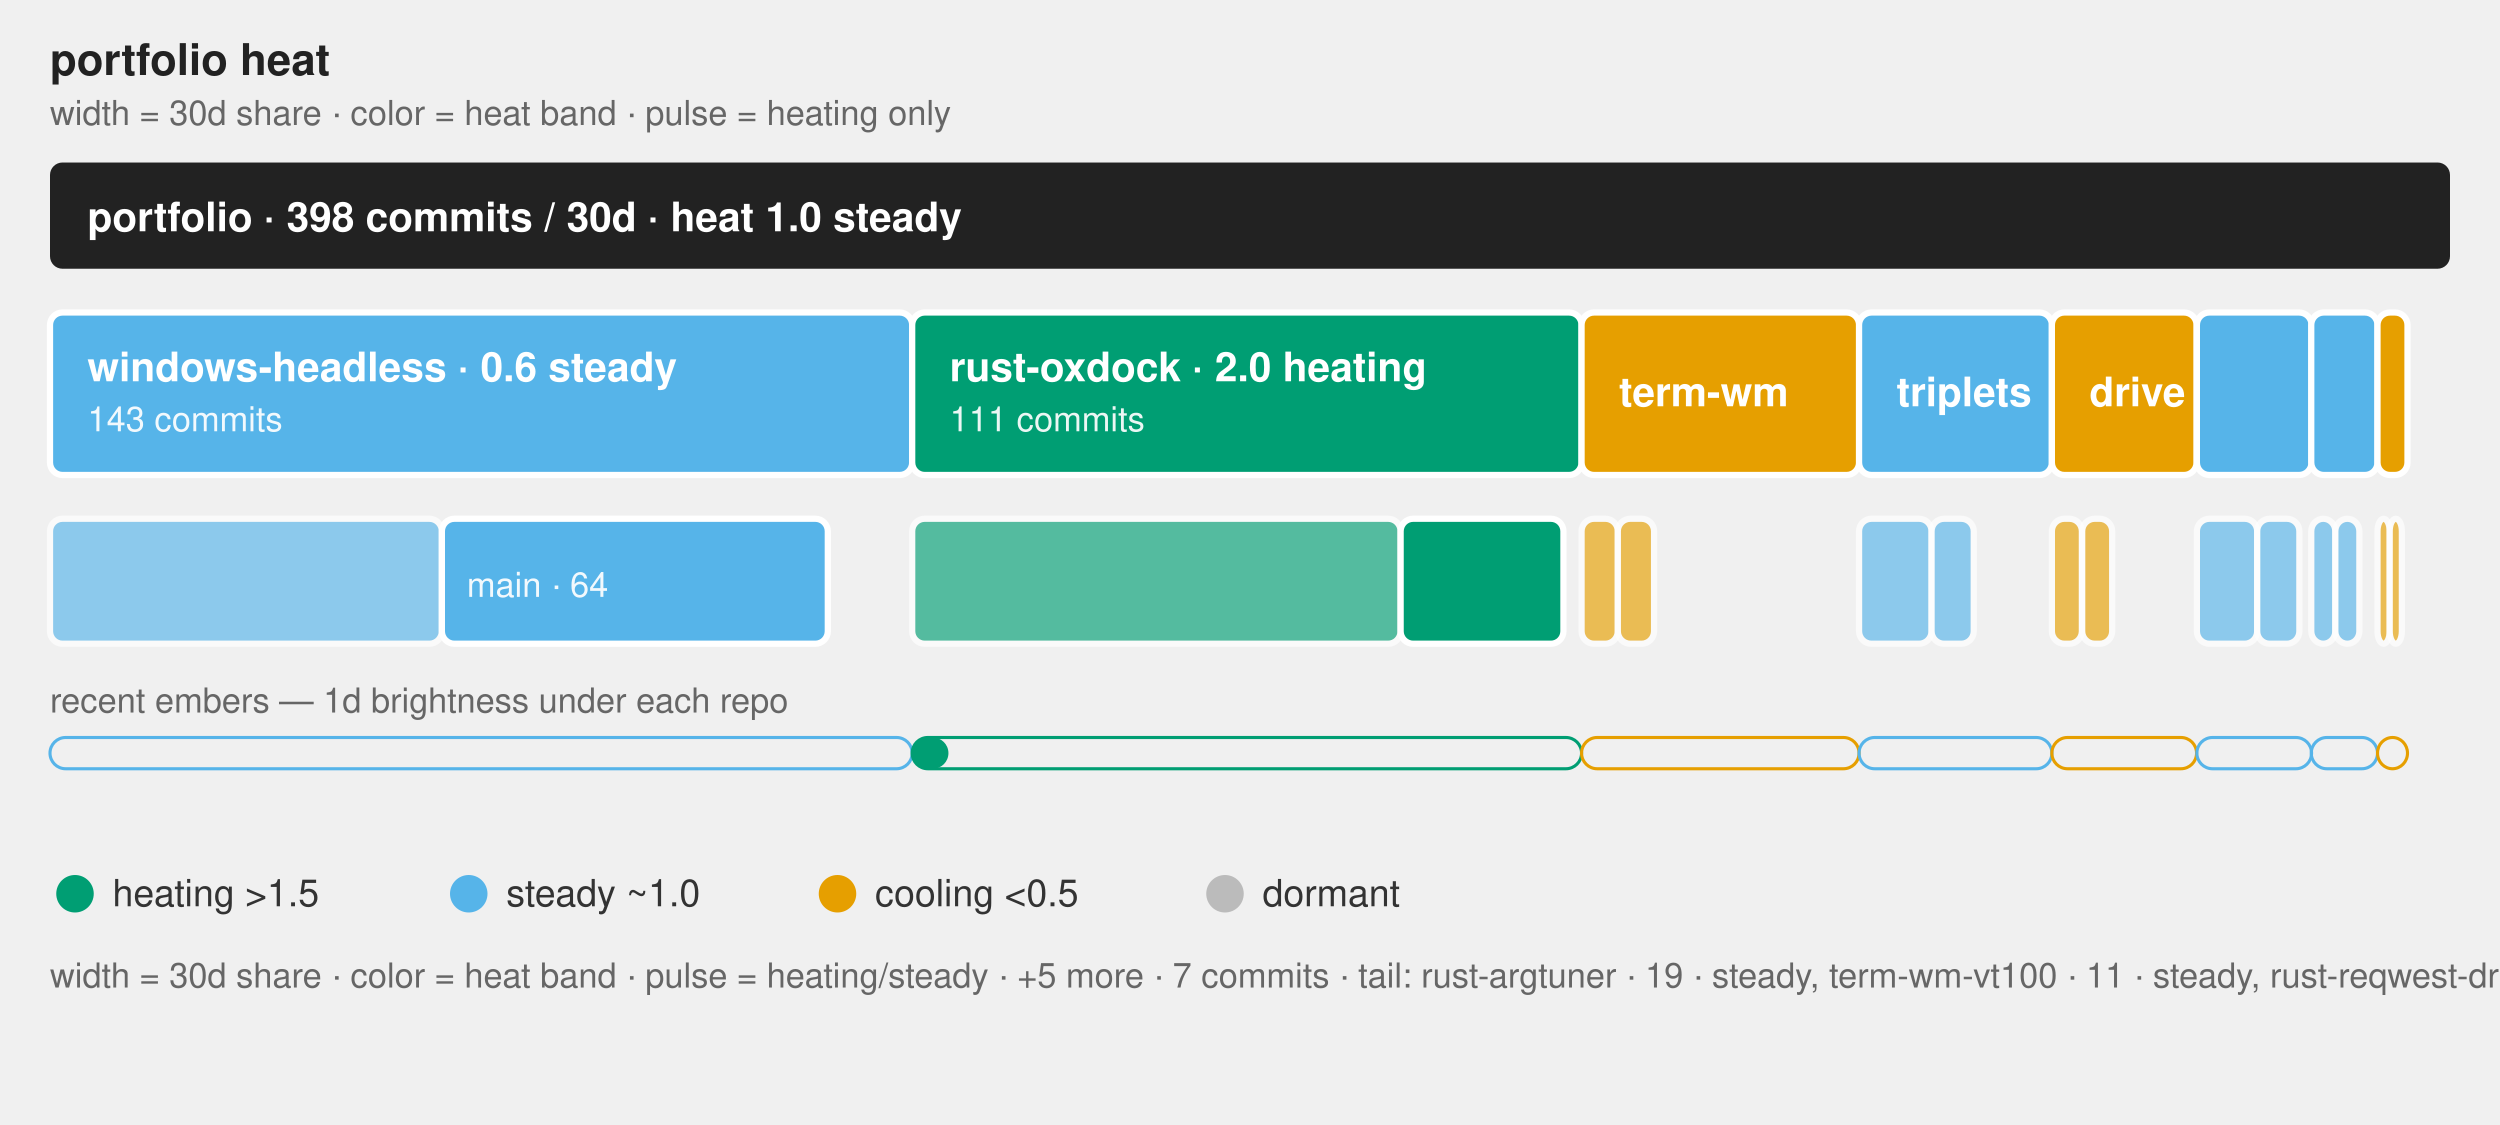
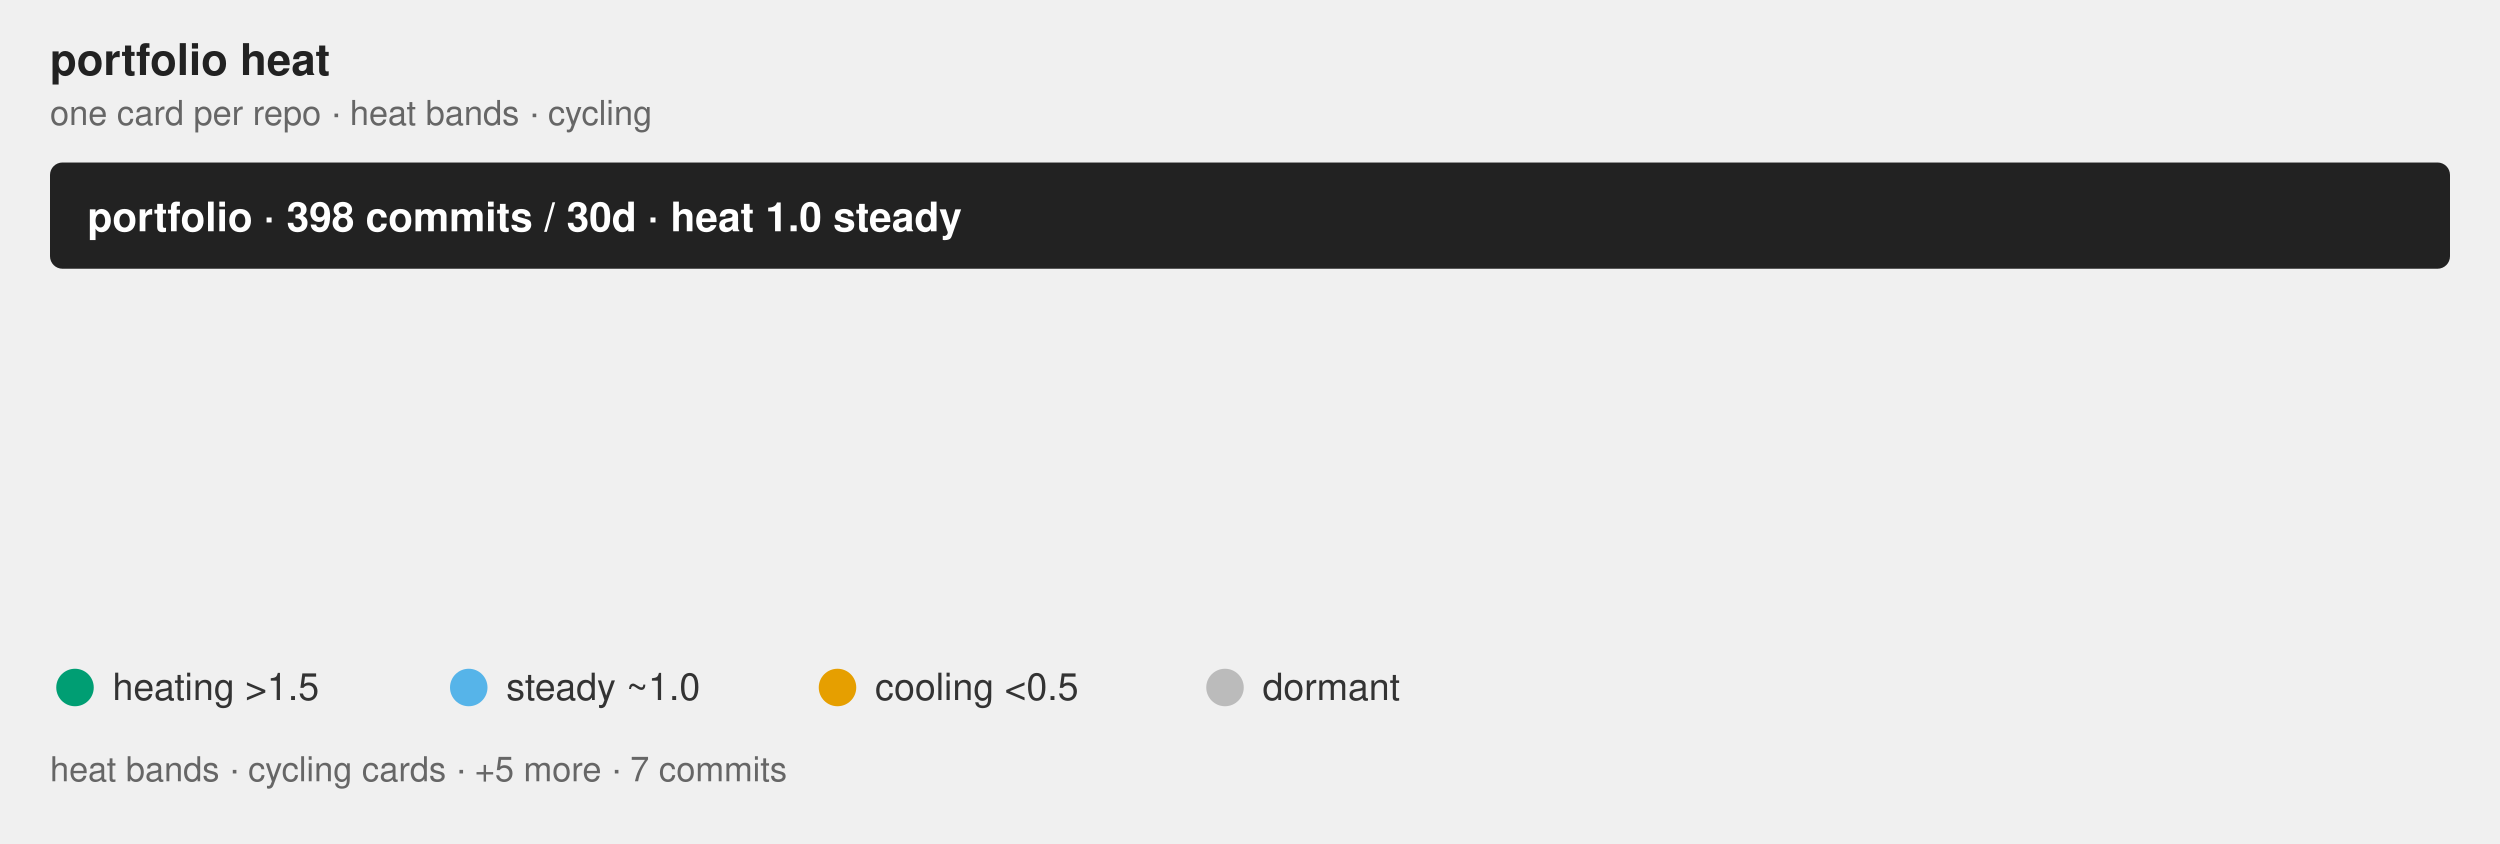
- <svg xmlns="http://www.w3.org/2000/svg" class="flame-svg" viewBox="0 0 800.0 360.0" role="img" font-family="Helvetica, Arial, sans-serif">
+ <svg xmlns="http://www.w3.org/2000/svg" class="flame-svg" viewBox="0 0 800.0 270.0" role="img" font-family="Helvetica, Arial, sans-serif">
  <text x="16" y="24" font-size="14" font-weight="bold" fill="#222">portfolio heat</text>
-   <text x="16" y="40" class="muted">width = 30d share · color = heat band · pulse = heating only</text>
-   <style>.bar{stroke:#fff;stroke-width:2;rx:4}.lbl{fill:#fff;font-size:13px;font-weight:600}.sub{fill:#fff;font-size:11px;opacity:.92}.dim{fill:#333;font-size:12px}.muted{fill:#666;font-size:11px}.pulse{animation:breathe 2.2s ease-in-out infinite}.slow{animation-duration:3.4s}@keyframes breathe{0%,100%{opacity:.95}50%{opacity:.62}}.tour-cap{opacity:0;animation:tour-cap ease-in-out infinite}@keyframes tour-cap{0%{opacity:0}2%{opacity:1}10.5%{opacity:1}12.5%{opacity:0}100%{opacity:0}}.acc-s{transform-box:fill-box;transform-origin:left center}@media (prefers-reduced-motion:reduce){.pulse,.tour-cap,.flame-svg .acc-t,.flame-svg .acc-s{animation:none}}</style>
+   <text x="16" y="40" class="muted">one card per repo · heat bands · cycling</text>
+   <style>.bar{stroke:#fff;stroke-width:2;rx:4}.lbl{fill:#fff;font-size:13px;font-weight:600}.sub{fill:#fff;font-size:11px;opacity:.92}.dim{fill:#333;font-size:12px}.muted{fill:#666;font-size:11px}.pulse{animation:breathe 2.2s ease-in-out infinite}.slow{animation-duration:3.4s}@keyframes breathe{0%,100%{opacity:.95}50%{opacity:.62}}.halo{transform-box:fill-box;transform-origin:center;animation:halo 2.2s ease-out infinite}@keyframes halo{0%{opacity:.75;transform:scale(1)}100%{opacity:0;transform:scale(2.4)}}.card{opacity:0;animation-name:whisk;animation-timing-function:ease-in-out;animation-iteration-count:infinite}.deck .card#r0{opacity:1}@keyframes whisk{0%{opacity:0;transform:translateX(60px)}3%{opacity:1;transform:translateX(0)}10%{opacity:1;transform:translateX(0)}13%{opacity:0;transform:translateX(-60px)}100%{opacity:0;transform:translateX(-60px)}}@media (prefers-reduced-motion:reduce){.pulse,.halo,.card{animation:none}}</style>
  <rect x="16.0" y="52.0" width="768.0" height="34.0" rx="4" fill="#222" />
  <text x="28" y="74.0" class="lbl">portfolio · 398 commits / 30d · heat 1.0 steady</text>
-   <text x="16" y="228.0" class="muted">recent embers — 1d brightness under each repo</text>
-   <style>.acc-t-r0{animation:acct-r0 32.0s ease-in-out infinite}.acc-s-r0{animation:accs-r0 32.0s ease-in-out infinite}@keyframes acct-r0{0.0%{transform:translateX(0.0px)}12.5%{transform:translateX(0.0px)}25.0%{transform:translateX(0.0px)}37.5%{transform:translateX(0.0px)}50.0%{transform:translateX(0.0px)}62.5%{transform:translateX(0.0px)}75.0%{transform:translateX(0.0px)}87.5%{transform:translateX(0.0px)}100.0%{transform:translateX(0.0px)}}@keyframes accs-r0{0.0%{transform:scaleX(1.7186)}12.5%{transform:scaleX(0.5666)}25.0%{transform:scaleX(0.8366)}37.5%{transform:scaleX(0.882)}50.0%{transform:scaleX(0.9064)}62.5%{transform:scaleX(0.9211)}75.0%{transform:scaleX(0.9438)}87.5%{transform:scaleX(0.9602)}100.0%{transform:scaleX(1.7186)}}.acc-t-r1{animation:acct-r1 32.0s ease-in-out infinite}.acc-s-r1{animation:accs-r1 32.0s ease-in-out infinite}@keyframes acct-r1{0.0%{transform:translateX(198.3px)}12.5%{transform:translateX(-119.6px)}25.0%{transform:translateX(-45.1px)}37.5%{transform:translateX(-32.6px)}50.0%{transform:translateX(-25.8px)}62.5%{transform:translateX(-21.8px)}75.0%{transform:translateX(-15.5px)}87.5%{transform:translateX(-11.0px)}100.0%{transform:translateX(198.3px)}}@keyframes accs-r1{0.0%{transform:scaleX(0.6137)}12.5%{transform:scaleX(2.1539)}25.0%{transform:scaleX(0.8366)}37.5%{transform:scaleX(0.882)}50.0%{transform:scaleX(0.9064)}62.5%{transform:scaleX(0.9211)}75.0%{transform:scaleX(0.9438)}87.5%{transform:scaleX(0.9602)}100.0%{transform:scaleX(0.6137)}}.acc-t-r2{animation:acct-r2 32.0s ease-in-out infinite}.acc-s-r2{animation:accs-r2 32.0s ease-in-out infinite}@keyframes acct-r2{0.0%{transform:translateX(115.5px)}12.5%{transform:translateX(127.6px)}25.0%{transform:translateX(-80.1px)}37.5%{transform:translateX(-57.8px)}50.0%{transform:translateX(-45.9px)}62.5%{transform:translateX(-38.7px)}75.0%{transform:translateX(-27.6px)}87.5%{transform:translateX(-19.5px)}100.0%{transform:translateX(115.5px)}}@keyframes accs-r2{0.0%{transform:scaleX(0.6137)}12.5%{transform:scaleX(0.5666)}25.0%{transform:scaleX(2.3775)}37.5%{transform:scaleX(0.882)}50.0%{transform:scaleX(0.9064)}62.5%{transform:scaleX(0.9211)}75.0%{transform:scaleX(0.9438)}87.5%{transform:scaleX(0.9602)}100.0%{transform:scaleX(0.6137)}}.acc-t-r3{animation:acct-r3 32.0s ease-in-out infinite}.acc-s-r3{animation:accs-r3 32.0s ease-in-out infinite}@keyframes acct-r3{0.0%{transform:translateX(81.3px)}12.5%{transform:translateX(89.1px)}25.0%{transform:translateX(42.2px)}37.5%{transform:translateX(-68.3px)}50.0%{transform:translateX(-54.2px)}62.5%{transform:translateX(-45.7px)}75.0%{transform:translateX(-32.5px)}87.5%{transform:translateX(-23.0px)}100.0%{transform:translateX(81.3px)}}@keyframes accs-r3{0.0%{transform:scaleX(0.6137)}12.5%{transform:scaleX(0.5666)}25.0%{transform:scaleX(0.8366)}37.5%{transform:scaleX(2.5426)}50.0%{transform:scaleX(0.9064)}62.5%{transform:scaleX(0.9211)}75.0%{transform:scaleX(0.9438)}87.5%{transform:scaleX(0.9602)}100.0%{transform:scaleX(0.6137)}}.acc-t-r4{animation:acct-r4 32.0s ease-in-out infinite}.acc-s-r4{animation:accs-r4 32.0s ease-in-out infinite}@keyframes acct-r4{0.0%{transform:translateX(57.4px)}12.5%{transform:translateX(62.3px)}25.0%{transform:translateX(32.1px)}37.5%{transform:translateX(26.9px)}50.0%{transform:translateX(-60.0px)}62.5%{transform:translateX(-50.6px)}75.0%{transform:translateX(-36.0px)}87.5%{transform:translateX(-25.5px)}100.0%{transform:translateX(57.4px)}}@keyframes accs-r4{0.0%{transform:scaleX(0.6137)}12.5%{transform:scaleX(0.5666)}25.0%{transform:scaleX(0.8366)}37.5%{transform:scaleX(0.882)}50.0%{transform:scaleX(2.7235)}62.5%{transform:scaleX(0.9211)}75.0%{transform:scaleX(0.9438)}87.5%{transform:scaleX(0.9602)}100.0%{transform:scaleX(0.6137)}}.acc-t-r5{animation:acct-r5 32.0s ease-in-out infinite}.acc-s-r5{animation:accs-r5 32.0s ease-in-out infinite}@keyframes acct-r5{0.0%{transform:translateX(39.5px)}12.5%{transform:translateX(42.2px)}25.0%{transform:translateX(24.5px)}37.5%{transform:translateX(21.5px)}50.0%{transform:translateX(19.8px)}62.5%{transform:translateX(-54.2px)}75.0%{transform:translateX(-38.6px)}87.5%{transform:translateX(-27.3px)}100.0%{transform:translateX(39.5px)}}@keyframes accs-r5{0.0%{transform:scaleX(0.6137)}12.5%{transform:scaleX(0.5666)}25.0%{transform:scaleX(0.8366)}37.5%{transform:scaleX(0.882)}50.0%{transform:scaleX(0.9064)}62.5%{transform:scaleX(2.9139)}75.0%{transform:scaleX(0.9438)}87.5%{transform:scaleX(0.9602)}100.0%{transform:scaleX(0.6137)}}.acc-t-r6{animation:acct-r6 32.0s ease-in-out infinite}.acc-s-r6{animation:accs-r6 32.0s ease-in-out infinite}@keyframes acct-r6{0.0%{transform:translateX(25.4px)}12.5%{transform:translateX(26.4px)}25.0%{transform:translateX(18.6px)}37.5%{transform:translateX(17.2px)}50.0%{transform:translateX(16.4px)}62.5%{transform:translateX(15.9px)}75.0%{transform:translateX(-40.7px)}87.5%{transform:translateX(-28.8px)}100.0%{transform:translateX(25.4px)}}@keyframes accs-r6{0.0%{transform:scaleX(0.6137)}12.5%{transform:scaleX(0.5666)}25.0%{transform:scaleX(0.8366)}37.5%{transform:scaleX(0.882)}50.0%{transform:scaleX(0.9064)}62.5%{transform:scaleX(0.9211)}75.0%{transform:scaleX(3.5786)}87.5%{transform:scaleX(0.9602)}100.0%{transform:scaleX(0.6137)}}.acc-t-r7{animation:acct-r7 32.0s ease-in-out infinite}.acc-s-r7{animation:accs-r7 32.0s ease-in-out infinite}@keyframes acct-r7{0.0%{transform:translateX(17.2px)}12.5%{transform:translateX(17.2px)}25.0%{transform:translateX(15.1px)}37.5%{transform:translateX(14.6px)}50.0%{transform:translateX(14.4px)}62.5%{transform:translateX(14.3px)}75.0%{transform:translateX(14.0px)}87.5%{transform:translateX(-29.6px)}100.0%{transform:translateX(17.2px)}}@keyframes accs-r7{0.0%{transform:scaleX(0.6219)}12.5%{transform:scaleX(0.6219)}25.0%{transform:scaleX(0.8366)}37.5%{transform:scaleX(0.882)}50.0%{transform:scaleX(0.9064)}62.5%{transform:scaleX(0.9211)}75.0%{transform:scaleX(0.9438)}87.5%{transform:scaleX(5.4729)}100.0%{transform:scaleX(0.6219)}}</style>
-   <g class="repo acc-t acc-t-r0">
-     <g class="acc-s acc-s-r0">
-       <rect x="16.0" y="100.0" width="275.9" height="52.0" class="bar pulse slow" fill="#56B4E9" />
-       <rect x="16.0" y="166.0" width="125.4" height="40.0" class="bar pulse slow" fill="#56B4E9" opacity="0.65" />
-       <rect x="141.4" y="166.0" width="123.5" height="40.0" class="bar pulse slow" fill="#56B4E9" opacity="1" />
-       <text x="149.4" y="191.0" class="sub">main · 64</text>
-       <rect x="16.0" y="236.0" width="275.9" height="10.0" rx=" 5 " fill="none " stroke="#56B4E9" stroke-width=" 1 " />
-       <rect x="16.0" y="236.0" width="0.0" height="10.0" rx=" 5 " fill="#56B4E9" class="pulse slow" />
-     </g>
-     <text x="28.0" y="122.0" class="lbl">windows-headless · 0.6 steady</text>
-     <text x="28.0" y="138.0" class="sub">143 commits</text>
+   <linearGradient id="grad-r0" x1="0" y1="0" x2="1" y2="0">
+     <stop offset="0" stop-color="#BBBBBB" stop-opacity="0.55" />
+     <stop offset="0.168" stop-color="#E69F00" stop-opacity="0.55" />
+     <stop offset="1.000" stop-color="#56B4E9" stop-opacity="0.55" />
+     <stop offset="1.000" stop-color="#009E73" stop-opacity="0.55" />
+     <stop offset="1" stop-color="#009E73" stop-opacity="0.55" />
+   </linearGradient>
+   <linearGradient id="grad-r1" x1="0" y1="0" x2="1" y2="0">
+     <stop offset="0" stop-color="#BBBBBB" stop-opacity="0.55" />
+     <stop offset="0.324" stop-color="#E69F00" stop-opacity="0.55" />
+     <stop offset="0.486" stop-color="#56B4E9" stop-opacity="0.55" />
+     <stop offset="0.946" stop-color="#009E73" stop-opacity="0.55" />
+     <stop offset="1" stop-color="#009E73" stop-opacity="0.55" />
+   </linearGradient>
+   <linearGradient id="grad-r2" x1="0" y1="0" x2="1" y2="0">
+     <stop offset="0" stop-color="#BBBBBB" stop-opacity="0.55" />
+     <stop offset="0.587" stop-color="#E69F00" stop-opacity="0.55" />
+     <stop offset="1.000" stop-color="#56B4E9" stop-opacity="0.55" />
+     <stop offset="1.000" stop-color="#009E73" stop-opacity="0.55" />
+     <stop offset="1" stop-color="#009E73" stop-opacity="0.55" />
+   </linearGradient>
+   <linearGradient id="grad-r3" x1="0" y1="0" x2="1" y2="0">
+     <stop offset="0" stop-color="#BBBBBB" stop-opacity="0.55" />
+     <stop offset="0.125" stop-color="#E69F00" stop-opacity="0.55" />
+     <stop offset="1.000" stop-color="#56B4E9" stop-opacity="0.55" />
+     <stop offset="1.000" stop-color="#009E73" stop-opacity="0.55" />
+     <stop offset="1" stop-color="#009E73" stop-opacity="0.55" />
+   </linearGradient>
+   <linearGradient id="grad-r4" x1="0" y1="0" x2="1" y2="0">
+     <stop offset="0" stop-color="#BBBBBB" stop-opacity="0.55" />
+     <stop offset="0.417" stop-color="#E69F00" stop-opacity="0.55" />
+     <stop offset="1.000" stop-color="#56B4E9" stop-opacity="0.55" />
+     <stop offset="1.000" stop-color="#009E73" stop-opacity="0.55" />
+     <stop offset="1" stop-color="#009E73" stop-opacity="0.55" />
+   </linearGradient>
+   <linearGradient id="grad-r5" x1="0" y1="0" x2="1" y2="0">
+     <stop offset="0" stop-color="#BBBBBB" stop-opacity="0.55" />
+     <stop offset="0.474" stop-color="#E69F00" stop-opacity="0.55" />
+     <stop offset="0.474" stop-color="#56B4E9" stop-opacity="0.55" />
+     <stop offset="1.000" stop-color="#009E73" stop-opacity="0.55" />
+     <stop offset="1" stop-color="#009E73" stop-opacity="0.55" />
+   </linearGradient>
+   <linearGradient id="grad-r6" x1="0" y1="0" x2="1" y2="0">
+     <stop offset="0" stop-color="#BBBBBB" stop-opacity="0.55" />
+     <stop offset="0.545" stop-color="#E69F00" stop-opacity="0.55" />
+     <stop offset="0.818" stop-color="#56B4E9" stop-opacity="0.55" />
+     <stop offset="1.000" stop-color="#009E73" stop-opacity="0.55" />
+     <stop offset="1" stop-color="#009E73" stop-opacity="0.55" />
+   </linearGradient>
+   <linearGradient id="grad-r7" x1="0" y1="0" x2="1" y2="0">
+     <stop offset="0" stop-color="#BBBBBB" stop-opacity="0.55" />
+     <stop offset="0.600" stop-color="#E69F00" stop-opacity="0.55" />
+     <stop offset="1.000" stop-color="#56B4E9" stop-opacity="0.55" />
+     <stop offset="1.000" stop-color="#009E73" stop-opacity="0.55" />
+     <stop offset="1" stop-color="#009E73" stop-opacity="0.55" />
+   </linearGradient>
+   <g id="r0" class="card pulse slow" style="animation-duration:32.0s;animation-delay:0s">
+     <rect x="16.0" y="100.0" width="768.0" height="84.0" rx="4" fill="url(#grad-r0)" />
+     <text x="32.0" y="128.0" font-size="20" font-weight="bold" fill="#222">windows-headless</text>
+     <text x="32.0" y="150.0" class="sub">143 commits · 35.9% of portfolio · heat 0.6 steady</text>
+     <text x="32.0" y="164.0" class="muted">top: interprocess-2.4.7 (65), main (64)</text>
+     <rect x="16.0" y="172.0" width="275.9" height="6.0" fill="#56B4E9" />
  </g>
-   <g class="repo acc-t acc-t-r1">
-     <g class="acc-s acc-s-r1">
-       <rect x="291.9" y="100.0" width="214.2" height="52.0" class="bar pulse" fill="#009E73" />
-       <rect x="291.9" y="166.0" width="156.3" height="40.0" class="bar pulse" fill="#009E73" opacity="0.65" />
-       <rect x="448.2" y="166.0" width="52.1" height="40.0" class="bar " fill="#009E73" opacity="1" />
-       <rect x="291.9" y="236.0" width="214.2" height="10.0" rx=" 5 " fill="none " stroke="#009E73" stroke-width=" 1 " />
-       <rect x="291.9" y="236.0" width="11.6" height="10.0" rx=" 5 " fill="#009E73" class="pulse" />
-     </g>
-     <text x="303.9" y="122.0" class="lbl">rust-oxdock · 2.0 heating</text>
-     <text x="303.9" y="138.0" class="sub">111 commits</text>
+   <g id="r1" class="card pulse" style="animation-duration:32.0s;animation-delay:-4.0s">
+     <rect x="16.0" y="100.0" width="768.0" height="84.0" rx="4" fill="url(#grad-r1)" />
+     <text x="32.0" y="128.0" font-size="20" font-weight="bold" fill="#222">rust-oxdock</text>
+     <text x="32.0" y="150.0" class="sub">111 commits · 27.9% of portfolio · heat 2.0 heating</text>
+     <text x="32.0" y="164.0" class="muted">top: oxdock-compose--draft (81), main (27)</text>
+     <rect x="16.0" y="172.0" width="214.2" height="6.0" fill="#009E73" />
  </g>
-   <g class="repo acc-t acc-t-r2">
-     <g class="acc-s acc-s-r2">
-       <rect x="506.1" y="100.0" width="88.8" height="52.0" class="bar " fill="#E69F00" />
-       <rect x="506.1" y="166.0" width="11.6" height="40.0" class="bar " fill="#E69F00" opacity="0.65" />
-       <rect x="517.7" y="166.0" width="11.6" height="40.0" class="bar " fill="#E69F00" opacity="0.65" />
-       <rect x="506.1" y="236.0" width="88.8" height="10.0" rx=" 5 " fill="none " stroke="#E69F00" stroke-width=" 1 " />
-       <rect x="506.1" y="236.0" width="0.0" height="10.0" rx=" 5 " fill="#E69F00" class="" />
-     </g>
-     <text x="518.1" y="130.0" class="lbl">term-wm</text>
+   <g id="r2" class="card " style="animation-duration:32.0s;animation-delay:-8.0s">
+     <rect x="16.0" y="100.0" width="768.0" height="84.0" rx="4" fill="url(#grad-r2)" />
+     <text x="32.0" y="128.0" font-size="20" font-weight="bold" fill="#222">term-wm</text>
+     <text x="32.0" y="150.0" class="sub">46 commits · 11.6% of portfolio · heat 0.3 cooling</text>
+     <text x="32.0" y="164.0" class="muted">top: term-wm-vt100-0.16.2-patch5 (6), dev--draft--readme-overhauls (6)</text>
+     <rect x="16.0" y="172.0" width="88.8" height="6.0" fill="#E69F00" />
  </g>
-   <g class="repo acc-t acc-t-r3">
-     <g class="acc-s acc-s-r3">
-       <rect x="594.9" y="100.0" width="61.7" height="52.0" class="bar pulse slow" fill="#56B4E9" />
-       <rect x="594.9" y="166.0" width="23.2" height="40.0" class="bar pulse slow" fill="#56B4E9" opacity="0.65" />
-       <rect x="618.1" y="166.0" width="13.5" height="40.0" class="bar pulse slow" fill="#56B4E9" opacity="0.65" />
-       <rect x="594.9" y="236.0" width="61.7" height="10.0" rx=" 5 " fill="none " stroke="#56B4E9" stroke-width=" 1 " />
-       <rect x="594.9" y="236.0" width="0.0" height="10.0" rx=" 5 " fill="#56B4E9" class="pulse slow" />
-     </g>
-     <text x="606.9" y="130.0" class="lbl">triplets</text>
+   <g id="r3" class="card pulse slow" style="animation-duration:32.0s;animation-delay:-12.0s">
+     <rect x="16.0" y="100.0" width="768.0" height="84.0" rx="4" fill="url(#grad-r3)" />
+     <text x="32.0" y="128.0" font-size="20" font-weight="bold" fill="#222">rust-triplets</text>
+     <text x="32.0" y="150.0" class="sub">32 commits · 8.0% of portfolio · heat 0.6 steady</text>
+     <text x="32.0" y="164.0" class="muted">top: 59-extract-parquet-reader-from-hf-source-to-use-independently (12), line-ending-1.6.0 (7)</text>
+     <rect x="16.0" y="172.0" width="61.7" height="6.0" fill="#56B4E9" />
  </g>
-   <g class="repo acc-t acc-t-r4">
-     <g class="acc-s acc-s-r4">
-       <rect x="656.6" y="100.0" width="46.3" height="52.0" class="bar " fill="#E69F00" />
-       <rect x="656.6" y="166.0" width="9.6" height="40.0" class="bar " fill="#E69F00" opacity="0.65" />
-       <rect x="666.3" y="166.0" width="9.6" height="40.0" class="bar " fill="#E69F00" opacity="0.65" />
-       <rect x="656.6" y="236.0" width="46.3" height="10.0" rx=" 5 " fill="none " stroke="#E69F00" stroke-width=" 1 " />
-       <rect x="656.6" y="236.0" width="0.0" height="10.0" rx=" 5 " fill="#E69F00" class="" />
-     </g>
-     <text x="668.6" y="130.0" class="lbl">drive</text>
+   <g id="r4" class="card " style="animation-duration:32.0s;animation-delay:-16.0s">
+     <rect x="16.0" y="100.0" width="768.0" height="84.0" rx="4" fill="url(#grad-r4)" />
+     <text x="32.0" y="128.0" font-size="20" font-weight="bold" fill="#222">rust-simd-r-drive</text>
+     <text x="32.0" y="150.0" class="sub">24 commits · 6.0% of portfolio · heat 0.4 cooling</text>
+     <text x="32.0" y="164.0" class="muted">top: arrow-60.1.0 (5), crc32fast-1.5.3 (5)</text>
+     <rect x="16.0" y="172.0" width="46.3" height="6.0" fill="#E69F00" />
  </g>
-   <g class="repo acc-t acc-t-r5">
-     <g class="acc-s acc-s-r5">
-       <rect x="703.0" y="100.0" width="36.7" height="52.0" class="bar pulse slow" fill="#56B4E9" />
-       <rect x="703.0" y="166.0" width="19.3" height="40.0" class="bar pulse" fill="#56B4E9" opacity="0.65" />
-       <rect x="722.3" y="166.0" width="13.5" height="40.0" class="bar pulse slow" fill="#56B4E9" opacity="0.65" />
-       <rect x="703.0" y="236.0" width="36.7" height="10.0" rx=" 5 " fill="none " stroke="#56B4E9" stroke-width=" 1 " />
-       <rect x="703.0" y="236.0" width="0.0" height="10.0" rx=" 5 " fill="#56B4E9" class="pulse slow" />
-     </g>
-     <text x="715.0" y="130.0" class="lbl tour-cap" style="animation-duration:32.0s;animation-delay:-20.0s">rust-argtuner</text>
+   <g id="r5" class="card pulse slow" style="animation-duration:32.0s;animation-delay:-20.0s">
+     <rect x="16.0" y="100.0" width="768.0" height="84.0" rx="4" fill="url(#grad-r5)" />
+     <text x="32.0" y="128.0" font-size="20" font-weight="bold" fill="#222">rust-argtuner</text>
+     <text x="32.0" y="150.0" class="sub">19 commits · 4.8% of portfolio · heat 1.4 steady</text>
+     <text x="32.0" y="164.0" class="muted">top: resume-trials--draft (10), ignore-existing-config--draft (7)</text>
+     <rect x="16.0" y="172.0" width="36.7" height="6.0" fill="#56B4E9" />
  </g>
-   <g class="repo acc-t acc-t-r6">
-     <g class="acc-s acc-s-r6">
-       <rect x="739.6" y="100.0" width="21.2" height="52.0" class="bar pulse slow" fill="#56B4E9" />
-       <rect x="739.6" y="166.0" width="7.7" height="40.0" class="bar pulse slow" fill="#56B4E9" opacity="0.65" />
-       <rect x="747.3" y="166.0" width="7.7" height="40.0" class="bar pulse slow" fill="#56B4E9" opacity="0.65" />
-       <rect x="739.6" y="236.0" width="21.2" height="10.0" rx=" 5 " fill="none " stroke="#56B4E9" stroke-width=" 1 " />
-       <rect x="739.6" y="236.0" width="0.0" height="10.0" rx=" 5 " fill="#56B4E9" class="pulse slow" />
-     </g>
+   <g id="r6" class="card pulse slow" style="animation-duration:32.0s;animation-delay:-24.0s">
+     <rect x="16.0" y="100.0" width="768.0" height="84.0" rx="4" fill="url(#grad-r6)" />
+     <text x="32.0" y="128.0" font-size="20" font-weight="bold" fill="#222">term-wm-vt100</text>
+     <text x="32.0" y="150.0" class="sub">11 commits · 2.8% of portfolio · heat 0.7 steady</text>
+     <text x="32.0" y="164.0" class="muted">top: serde_json-1.0.154 (4), unicode-width-0.2.3 (4)</text>
+     <rect x="16.0" y="172.0" width="21.2" height="6.0" fill="#56B4E9" />
  </g>
-   <g class="repo acc-t acc-t-r7">
-     <g class="acc-s acc-s-r7">
-       <rect x="760.8" y="100.0" width="9.6" height="52.0" class="bar " fill="#E69F00" />
-       <rect x="760.8" y="166.0" width="3.9" height="40.0" class="bar " fill="#E69F00" opacity="0.65" />
-       <rect x="764.7" y="166.0" width="3.9" height="40.0" class="bar " fill="#E69F00" opacity="0.65" />
-       <rect x="760.8" y="236.0" width="9.6" height="10.0" rx=" 5 " fill="none " stroke="#E69F00" stroke-width=" 1 " />
-       <rect x="760.8" y="236.0" width="0.0" height="10.0" rx=" 5 " fill="#E69F00" class="" />
-     </g>
+   <g id="r7" class="card " style="animation-duration:32.0s;animation-delay:-28.0s">
+     <rect x="16.0" y="100.0" width="768.0" height="84.0" rx="4" fill="url(#grad-r7)" />
+     <text x="32.0" y="128.0" font-size="20" font-weight="bold" fill="#222">rust-reqwest-drive</text>
+     <text x="32.0" y="150.0" class="sub">5 commits · 1.3% of portfolio · heat 0.3 cooling</text>
+     <text x="32.0" y="164.0" class="muted">top: cargo-8681492501 (2), tokio-1.54.1 (2)</text>
+     <rect x="16.0" y="172.0" width="9.6" height="6.0" fill="#E69F00" />
  </g>
-   <text x="16" y="270.0" class="dim tour-cap" style="animation-duration:32.0s;animation-delay:0s">windows-headless · 143 commits/30d · heat 0.55 steady</text>
-   <text x="16" y="270.0" class="dim tour-cap" style="animation-duration:32.0s;animation-delay:-4.0s">rust-oxdock · 111 commits/30d · heat 2.02 heating</text>
-   <text x="16" y="270.0" class="dim tour-cap" style="animation-duration:32.0s;animation-delay:-8.0s">term-wm · 46 commits/30d · heat 0.28 cooling</text>
-   <text x="16" y="270.0" class="dim tour-cap" style="animation-duration:32.0s;animation-delay:-12.0s">rust-triplets · 32 commits/30d · heat 0.58 steady</text>
-   <text x="16" y="270.0" class="dim tour-cap" style="animation-duration:32.0s;animation-delay:-16.0s">rust-simd-r-drive · 24 commits/30d · heat 0.39 cooling</text>
-   <text x="16" y="270.0" class="dim tour-cap" style="animation-duration:32.0s;animation-delay:-20.0s">rust-argtuner · 19 commits/30d · heat 1.40 steady</text>
-   <text x="16" y="270.0" class="dim tour-cap" style="animation-duration:32.0s;animation-delay:-24.0s">term-wm-vt100 · 11 commits/30d · heat 0.67 steady</text>
-   <text x="16" y="270.0" class="dim tour-cap" style="animation-duration:32.0s;animation-delay:-28.0s">rust-reqwest-drive · 5 commits/30d · heat 0.27 cooling</text>
  <g font-size="12" fill="#333">
-     <circle cx="24" cy="286" r="6" fill="#009E73" />
-     <text x="36" y="290">heating &gt;1.5</text>
-     <circle cx="150" cy="286" r="6" fill="#56B4E9" />
-     <text x="162" y="290">steady ~1.0</text>
-     <circle cx="268" cy="286" r="6" fill="#E69F00" />
-     <text x="280" y="290">cooling &lt;0.5</text>
-     <circle cx="392" cy="286" r="6" fill="#BBBBBB" />
-     <text x="404" y="290">dormant</text>
-     <text x="16" y="316" class="muted">width = 30d share · color = heat band · pulse = heating/steady · +5 more · 7 commits · tail: rust-argtuner · 19 · steady, term-wm-vt100 · 11 · steady, rust-reqwest-drive · 5 · cooling</text>
+     <circle cx="24" cy="220" r="6" fill="#009E73" />
+     <text x="36" y="224">heating &gt;1.5</text>
+     <circle cx="150" cy="220" r="6" fill="#56B4E9" />
+     <text x="162" y="224">steady ~1.0</text>
+     <circle cx="268" cy="220" r="6" fill="#E69F00" />
+     <text x="280" y="224">cooling &lt;0.5</text>
+     <circle cx="392" cy="220" r="6" fill="#BBBBBB" />
+     <text x="404" y="224">dormant</text>
+     <text x="16" y="250" class="muted">heat bands · cycling cards · +5 more · 7 commits</text>
  </g>
</svg>
